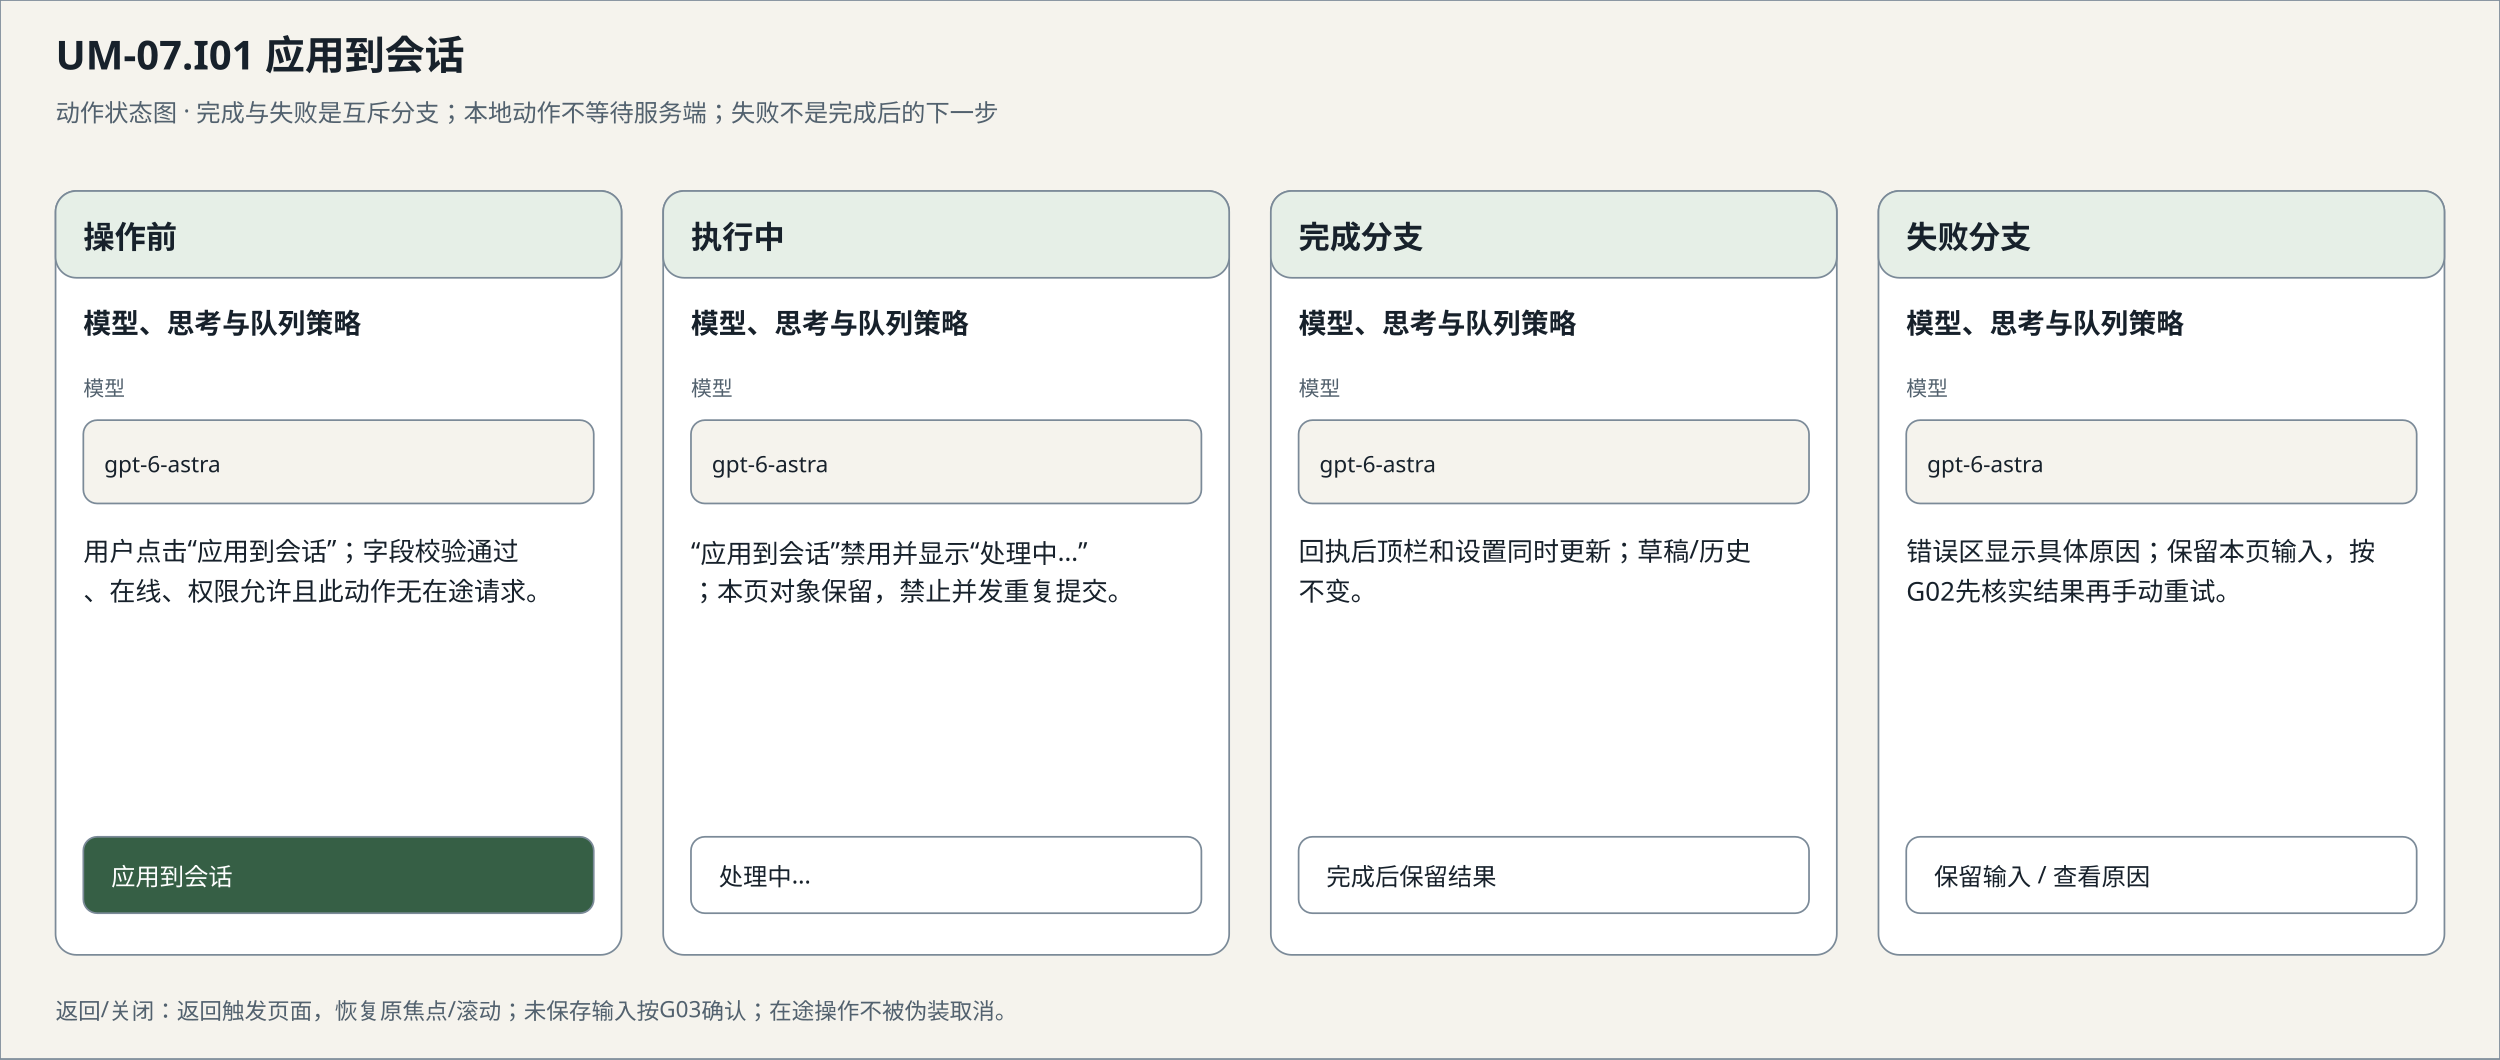
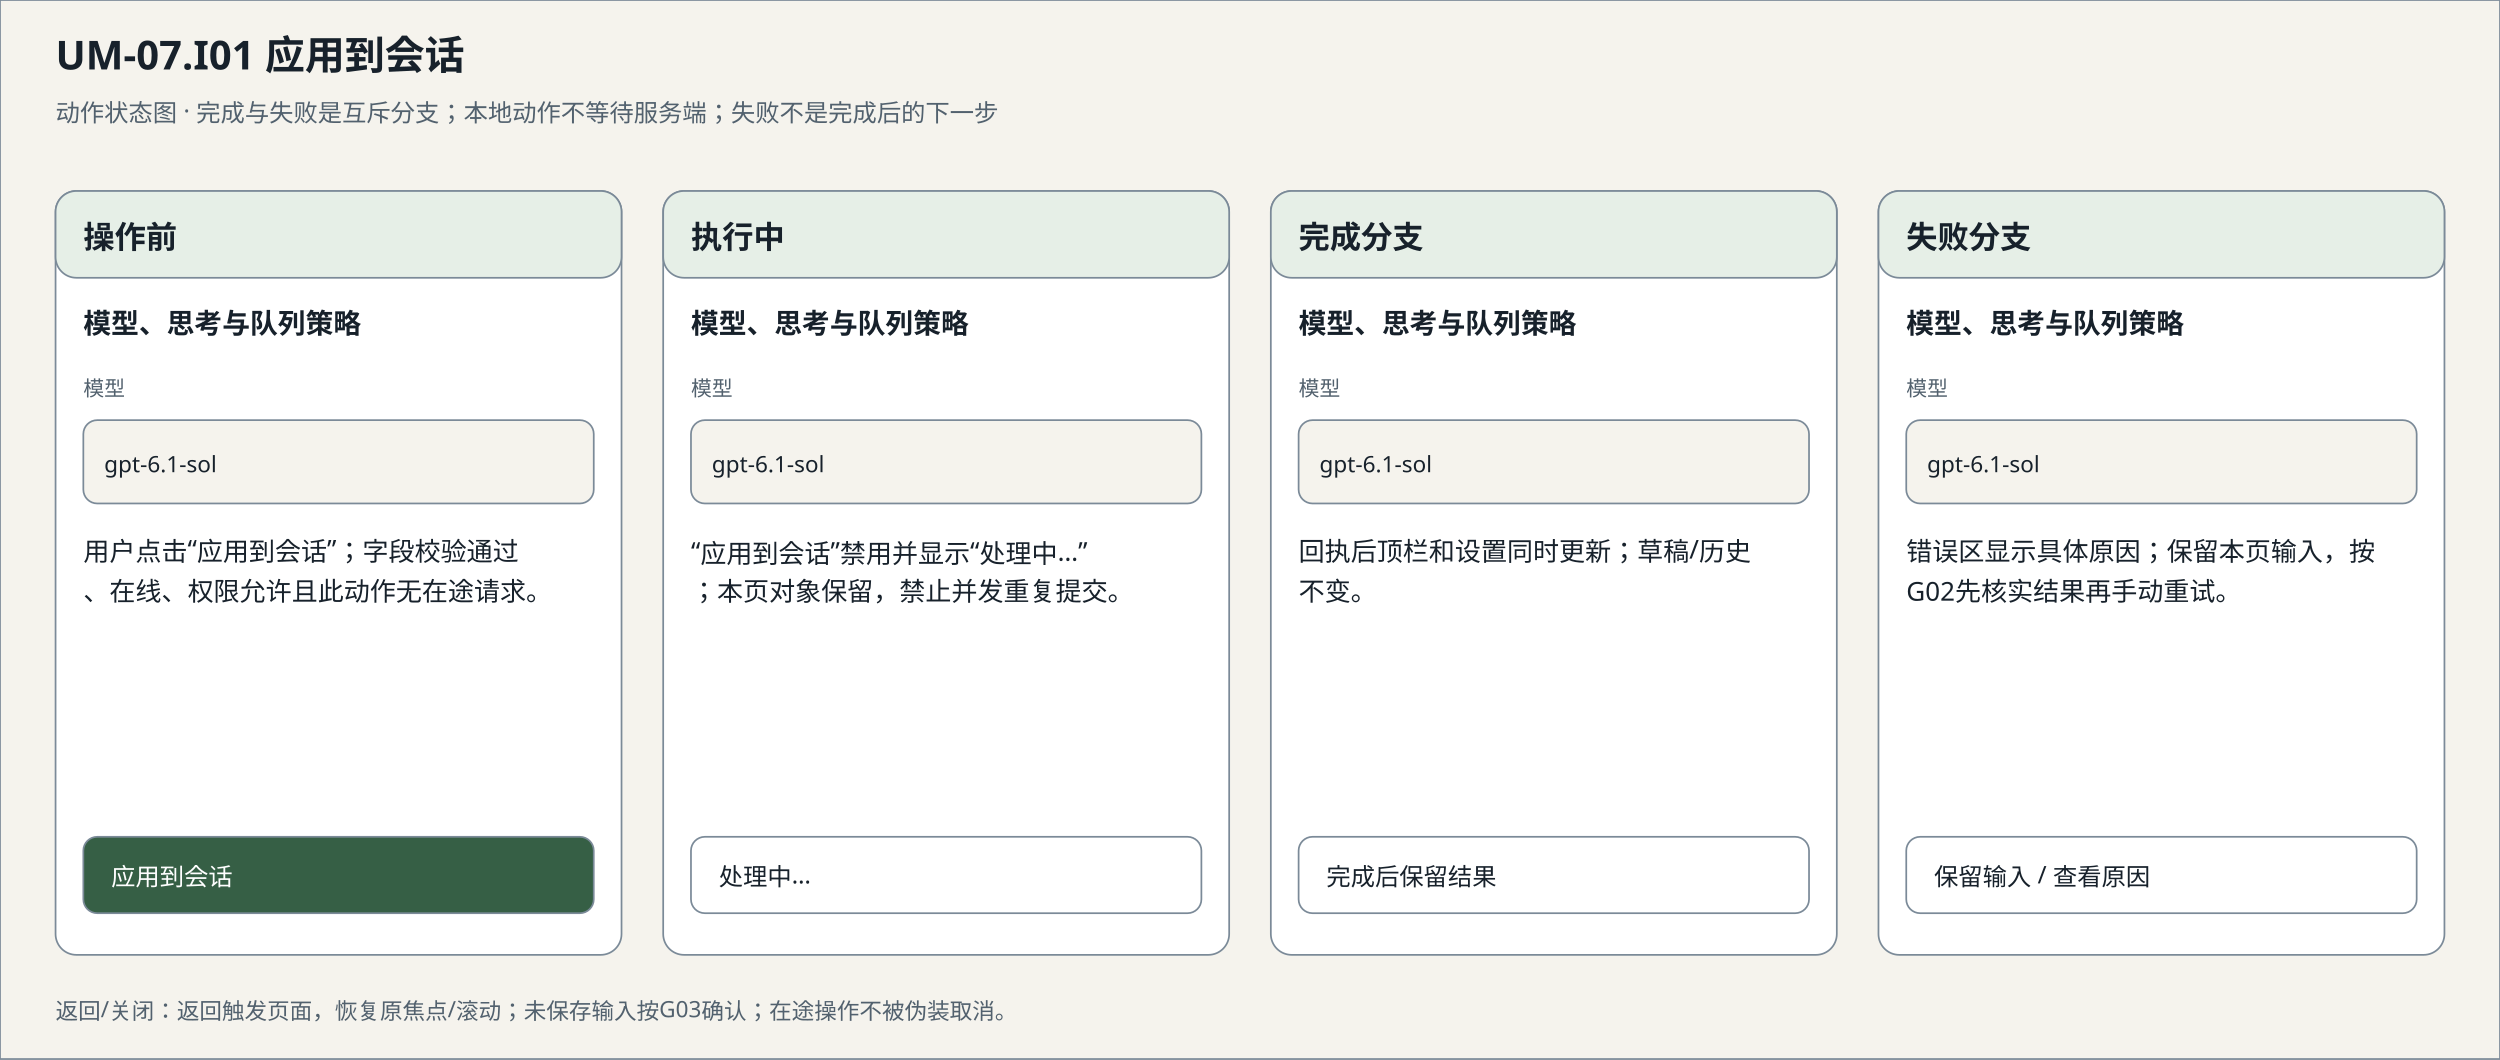
<svg xmlns="http://www.w3.org/2000/svg" width="1440" height="610" viewBox="0 0 1440 610" role="img">
  <style>text{font-family:"Microsoft YaHei","Segoe UI",sans-serif}</style>
  <rect x="0" y="0" width="1440" height="610" rx="0" fill="#F5F3ED" stroke="#7B8A98" />
  <text x="32" y="40" font-size="23" fill="#17212B" font-weight="600">UM-07.I01  应用到会话</text>
  <text x="32" y="70" font-size="14" fill="#52616E" font-weight="400">动作状态图 · 完成与失败是互斥分支；本地动作不等待服务端；失败不是完成后的下一步</text>
  <rect x="32" y="110" width="326" height="440" rx="12" fill="#FFFFFF" stroke="#7B8A98" />
  <rect x="32" y="110" width="326" height="50" rx="12" fill="#E6EFE7" stroke="#7B8A98" />
  <text x="48" y="143" font-size="18" fill="#17212B" font-weight="600">操作前</text>
  <text x="48" y="192" font-size="16" fill="#17212B" font-weight="600">模型、思考与队列策略</text>
  <text x="48" y="228" font-size="12" fill="#52616E" font-weight="400">模型</text>
  <rect x="48" y="242" width="294" height="48" rx="8" fill="#F5F3ED" stroke="#7B8A98" />
-   <text x="60" y="272" font-size="13" fill="#17212B" font-weight="400">gpt-6-astra</text>
+   <text x="60" y="272" font-size="13" fill="#17212B" font-weight="400">gpt-6.1-sol</text>
  <text x="48" y="323" font-size="15" fill="#17212B" font-weight="400">用户点击“应用到会话”；字段校验通过</text>
  <text x="48" y="346" font-size="15" fill="#17212B" font-weight="400">、在线、权限允许且此动作无在途请求。</text>
  <rect x="48" y="482" width="294" height="44" rx="8" fill="#365F45" stroke="#7B8A98" />
  <text x="64" y="510" font-size="14" fill="#FFFFFF" font-weight="400">应用到会话</text>
  <rect x="382" y="110" width="326" height="440" rx="12" fill="#FFFFFF" stroke="#7B8A98" />
  <rect x="382" y="110" width="326" height="50" rx="12" fill="#E6EFE7" stroke="#7B8A98" />
  <text x="398" y="143" font-size="18" fill="#17212B" font-weight="600">执行中</text>
  <text x="398" y="192" font-size="16" fill="#17212B" font-weight="600">模型、思考与队列策略</text>
  <text x="398" y="228" font-size="12" fill="#52616E" font-weight="400">模型</text>
  <rect x="398" y="242" width="294" height="48" rx="8" fill="#F5F3ED" stroke="#7B8A98" />
-   <text x="410" y="272" font-size="13" fill="#17212B" font-weight="400">gpt-6-astra</text>
+   <text x="410" y="272" font-size="13" fill="#17212B" font-weight="400">gpt-6.1-sol</text>
  <text x="398" y="323" font-size="15" fill="#17212B" font-weight="400">“应用到会话”禁用并显示“处理中…”</text>
  <text x="398" y="346" font-size="15" fill="#17212B" font-weight="400">；本页对象保留，禁止并发重复提交。</text>
  <rect x="398" y="482" width="294" height="44" rx="8" fill="#FFFFFF" stroke="#7B8A98" />
  <text x="414" y="510" font-size="14" fill="#17212B" font-weight="400">处理中…</text>
  <rect x="732" y="110" width="326" height="440" rx="12" fill="#FFFFFF" stroke="#7B8A98" />
  <rect x="732" y="110" width="326" height="50" rx="12" fill="#E6EFE7" stroke="#7B8A98" />
  <text x="748" y="143" font-size="18" fill="#17212B" font-weight="600">完成分支</text>
  <text x="748" y="192" font-size="16" fill="#17212B" font-weight="600">模型、思考与队列策略</text>
  <text x="748" y="228" font-size="12" fill="#52616E" font-weight="400">模型</text>
  <rect x="748" y="242" width="294" height="48" rx="8" fill="#F5F3ED" stroke="#7B8A98" />
-   <text x="760" y="272" font-size="13" fill="#17212B" font-weight="400">gpt-6-astra</text>
+   <text x="760" y="272" font-size="13" fill="#17212B" font-weight="400">gpt-6.1-sol</text>
  <text x="748" y="323" font-size="15" fill="#17212B" font-weight="400">回执后顶栏和设置同时更新；草稿/历史</text>
  <text x="748" y="346" font-size="15" fill="#17212B" font-weight="400">不变。</text>
  <rect x="748" y="482" width="294" height="44" rx="8" fill="#FFFFFF" stroke="#7B8A98" />
  <text x="764" y="510" font-size="14" fill="#17212B" font-weight="400">完成后保留结果</text>
  <rect x="1082" y="110" width="326" height="440" rx="12" fill="#FFFFFF" stroke="#7B8A98" />
  <rect x="1082" y="110" width="326" height="50" rx="12" fill="#E6EFE7" stroke="#7B8A98" />
  <text x="1098" y="143" font-size="18" fill="#17212B" font-weight="600">失败分支</text>
  <text x="1098" y="192" font-size="16" fill="#17212B" font-weight="600">模型、思考与队列策略</text>
  <text x="1098" y="228" font-size="12" fill="#52616E" font-weight="400">模型</text>
  <rect x="1098" y="242" width="294" height="48" rx="8" fill="#F5F3ED" stroke="#7B8A98" />
-   <text x="1110" y="272" font-size="13" fill="#17212B" font-weight="400">gpt-6-astra</text>
+   <text x="1110" y="272" font-size="13" fill="#17212B" font-weight="400">gpt-6.1-sol</text>
  <text x="1098" y="323" font-size="15" fill="#17212B" font-weight="400">错误区显示具体原因；保留本页输入，按</text>
  <text x="1098" y="346" font-size="15" fill="#17212B" font-weight="400">G02先核实结果再手动重试。</text>
  <rect x="1098" y="482" width="294" height="44" rx="8" fill="#FFFFFF" stroke="#7B8A98" />
  <text x="1114" y="510" font-size="14" fill="#17212B" font-weight="400">保留输入 / 查看原因</text>
  <text x="32" y="587" font-size="13" fill="#52616E" font-weight="400">返回/关闭：返回触发页面，恢复原焦点/滚动；未保存输入按G03确认；在途操作不被伪装取消。</text>
</svg>
